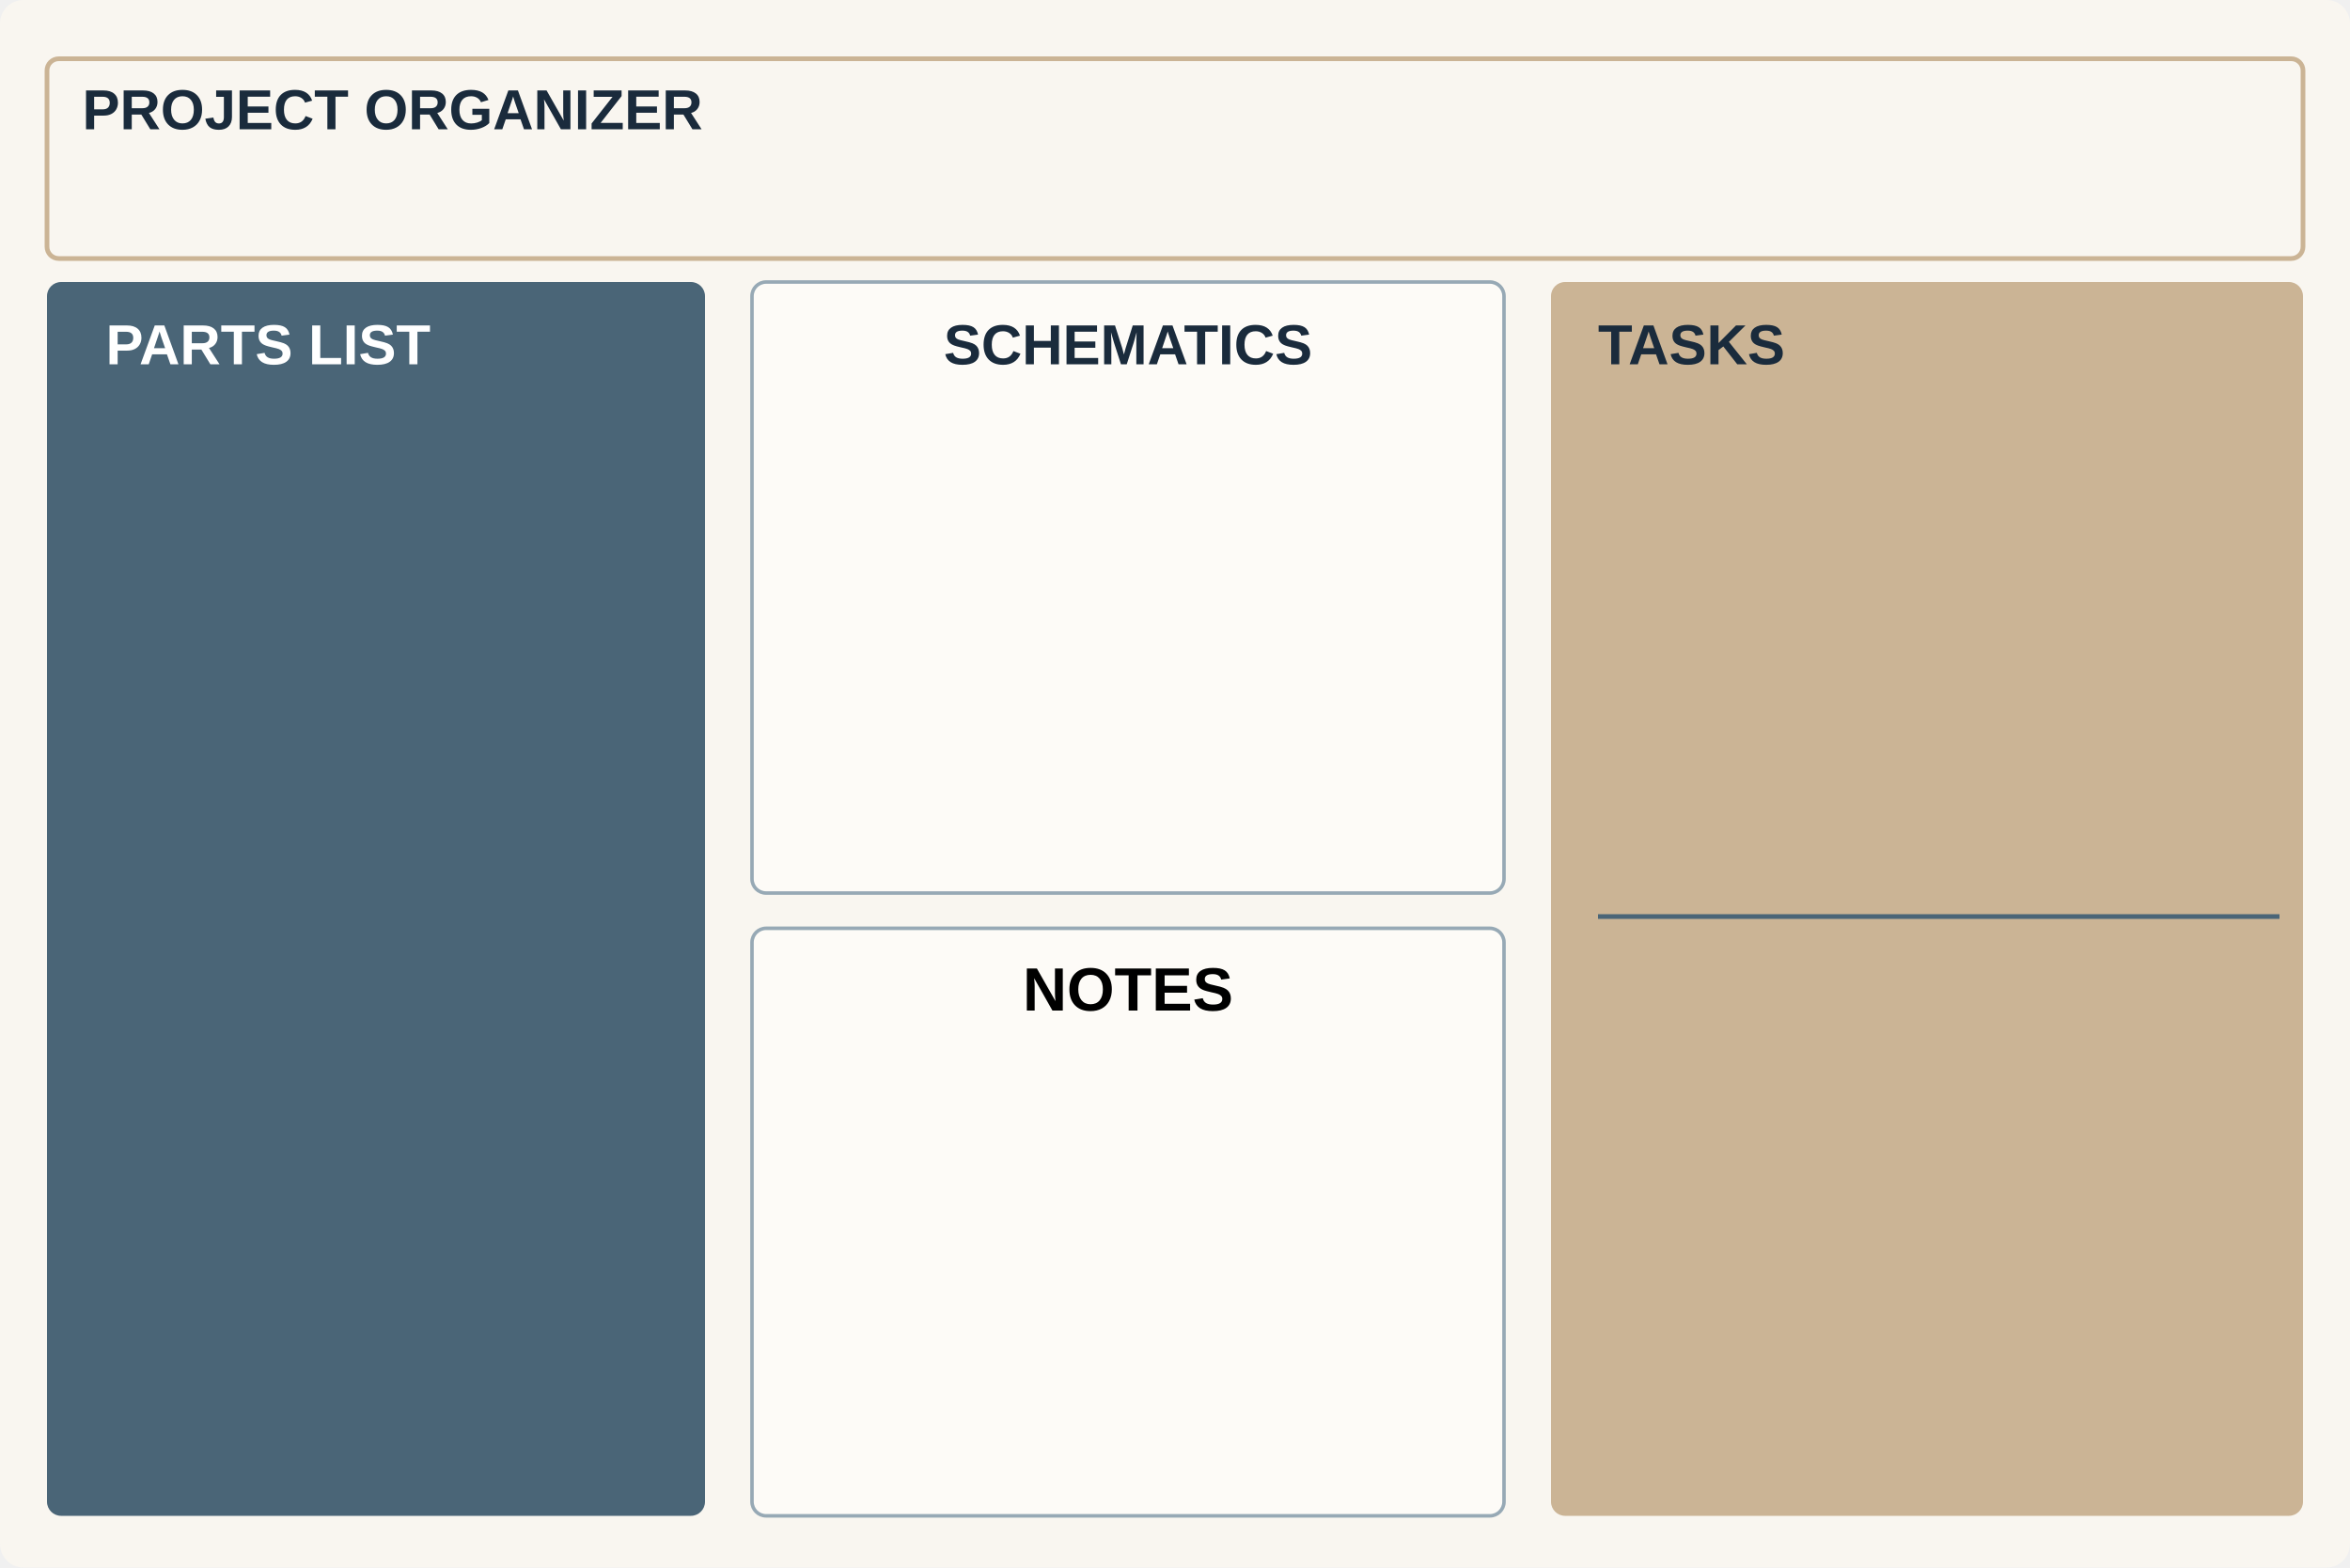
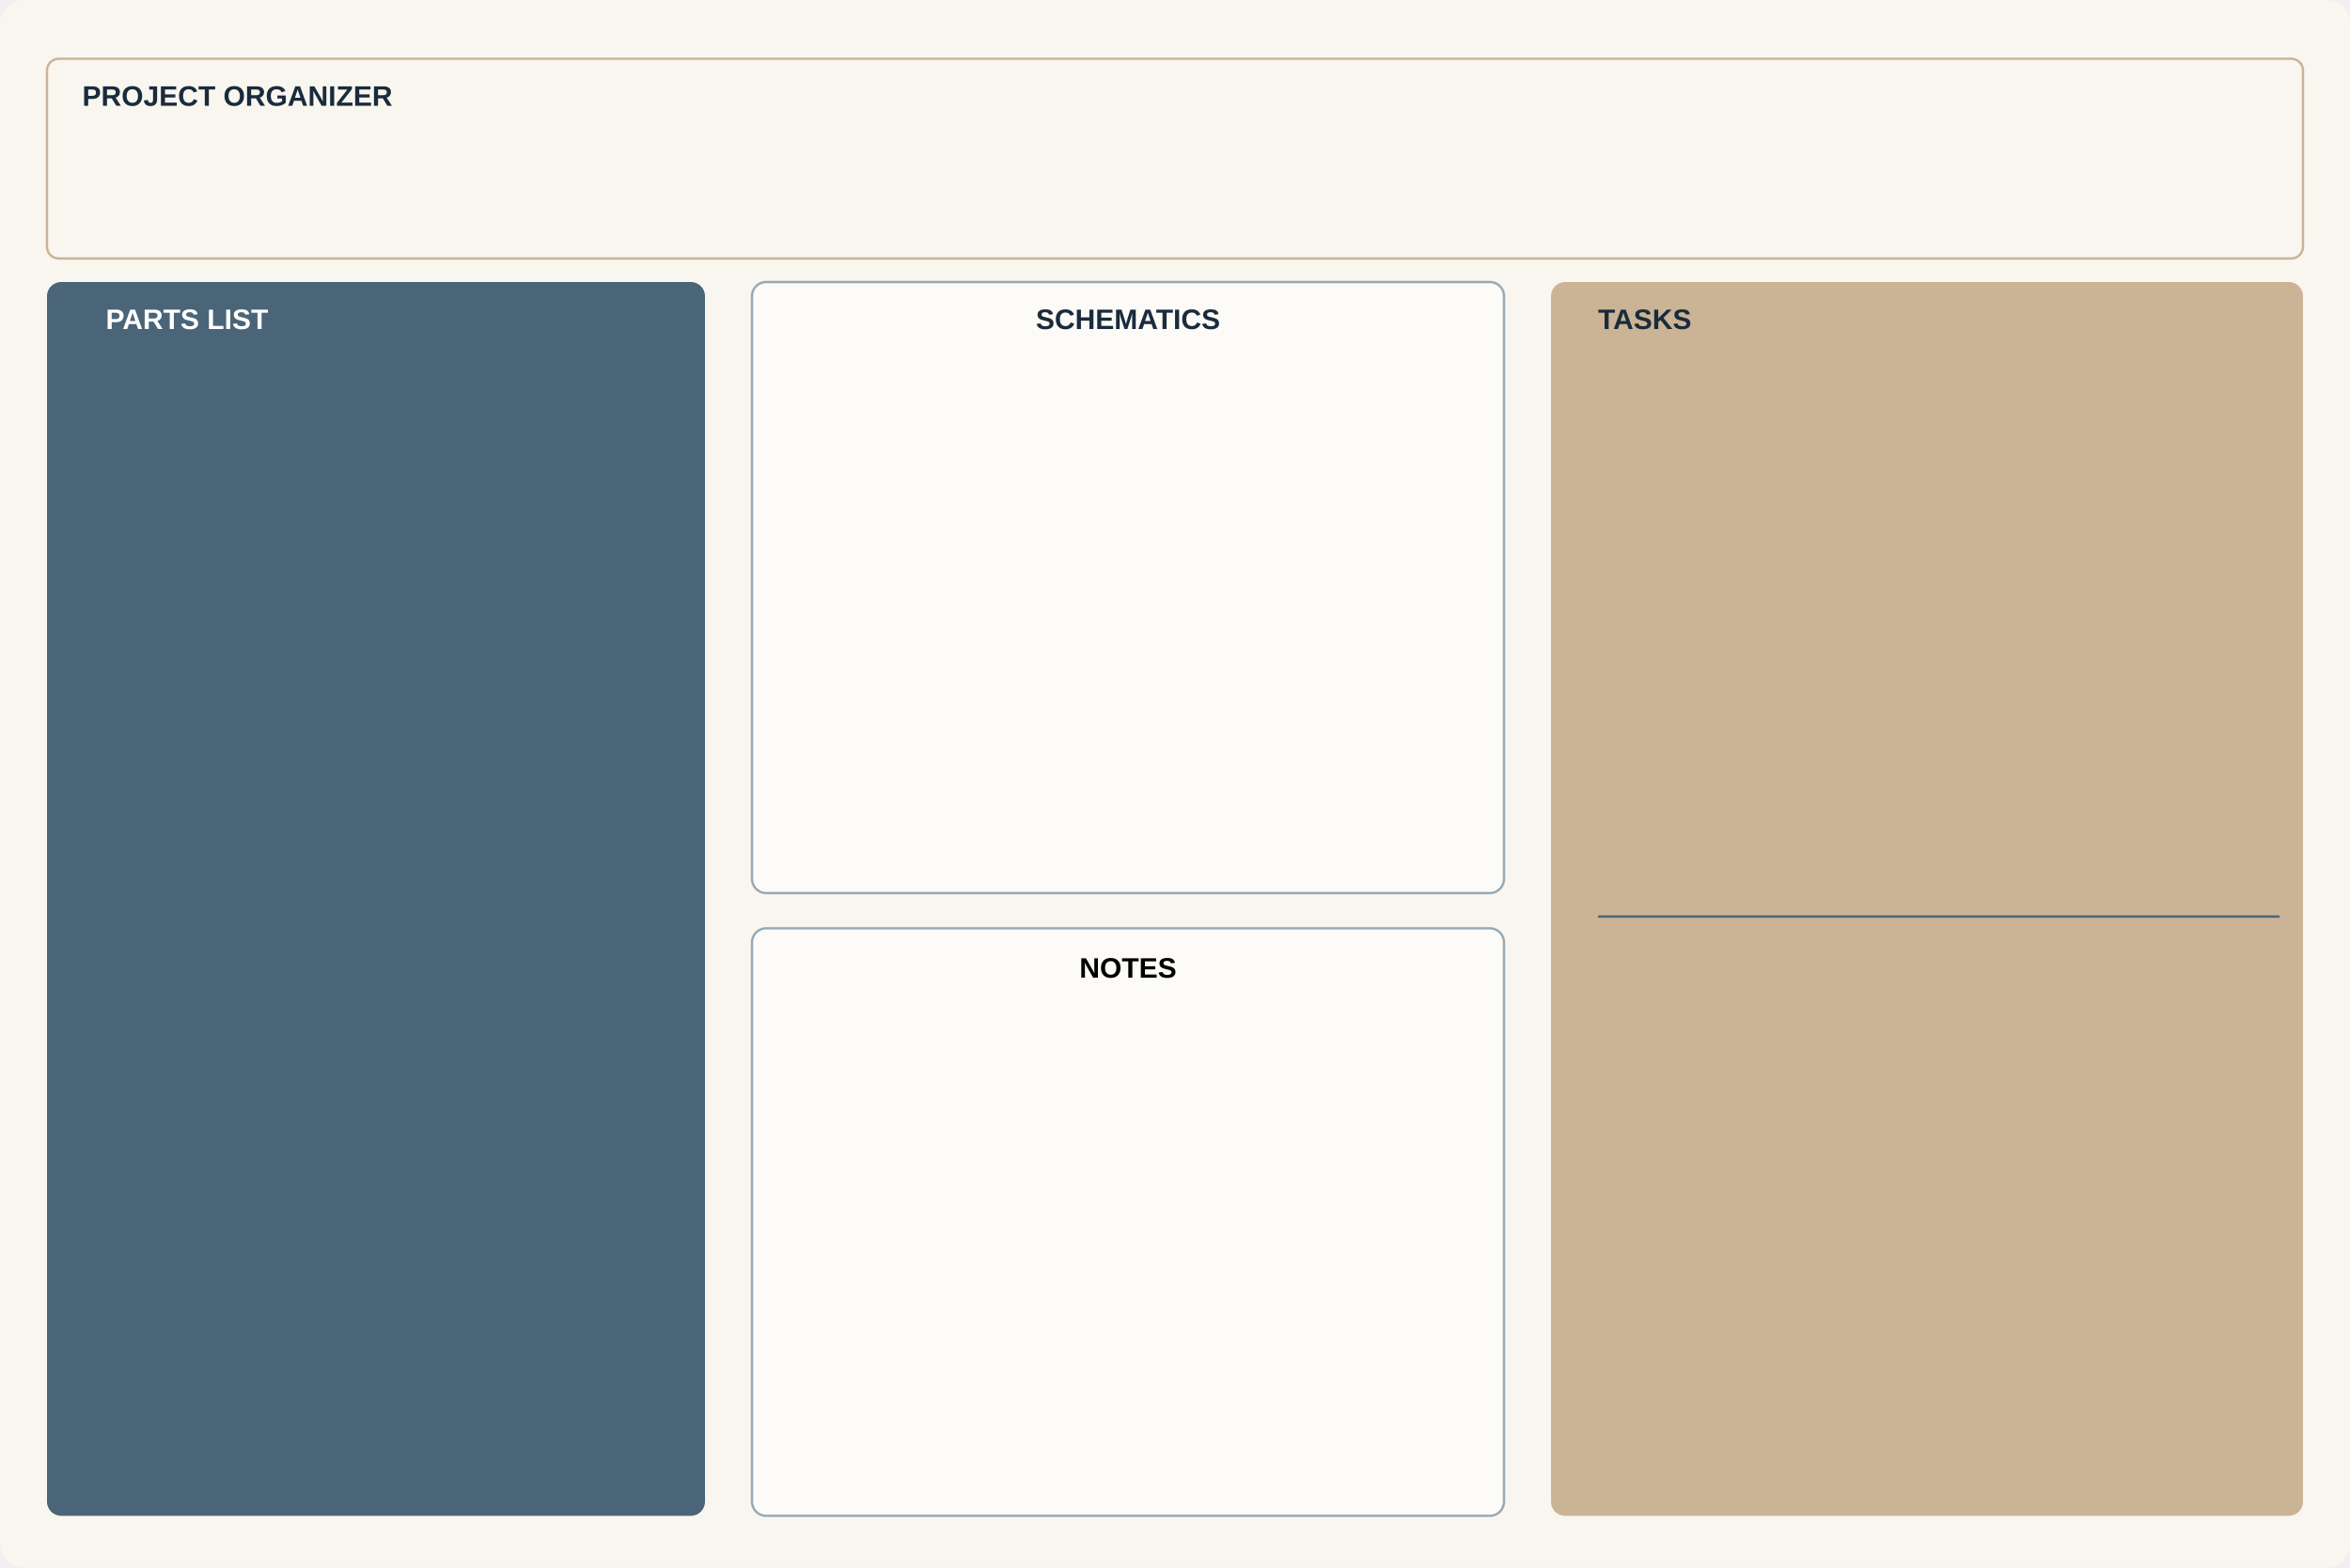
<svg xmlns="http://www.w3.org/2000/svg" viewBox="0 0 1000 667" preserveAspectRatio="none">
  <rect x="0" y="0" width="1000" height="667" fill="#F9F6F0" rx="10" />
-   <rect x="20" y="25" width="960" height="85" fill="none" stroke="#CBB495" stroke-width="2" rx="5" />
-   <text x="35" y="55" font-family="Arial, sans-serif" font-size="24" font-weight="bold" fill="#1A2B3C">PROJECT ORGANIZER</text>
-   <rect x="20" y="120" width="280" height="525" fill="#4A6577" rx="6" />
-   <text x="45" y="155" font-family="Arial, sans-serif" font-size="24" font-weight="bold" fill="#FFFFFF">PARTS LIST</text>
-   <rect x="320" y="120" width="320" height="260" fill="#FDFBF7" stroke="#97A9B5" stroke-width="1.5" rx="6" />
-   <text x="480" y="155" font-family="Arial, sans-serif" font-size="24" font-weight="bold" fill="#1A2B3C" text-anchor="middle">SCHEMATICS</text>
-   <rect x="660" y="120" width="320" height="525" fill="#CBB495" rx="6" />
-   <text x="680" y="155" font-family="Arial, sans-serif" font-size="24" font-weight="bold" fill="#1A2B3C">TASKS</text>
-   <line x1="680" y1="390" x2="970" y2="390" stroke="#4A6577" stroke-width="2" />
-   <rect x="320" y="395" width="320" height="250" fill="#FDFBF7" stroke="#97A9B5" stroke-width="1.5" rx="6" />
-   <text x="480" y="430" font-family="Arial, sans-serif" font-size="26" font-weight="bold" fill="#A2B3C" text-anchor="middle">NOTES</text>
+   <rect x="20" y="25" width="960" height="85" fill="none" stroke="#CBB495" stroke-width="1" rx="5" vector-effect="non-scaling-stroke" />
+   <text x="35" y="45" font-family="Arial, sans-serif" font-size="1em" textLength="18em" lengthAdjust="spacingAndGlyphs" font-weight="bold" fill="#1A2B3C">PROJECT ORGANIZER</text>
+   <rect x="20" y="120" width="280" height="525" fill="#4A6577" rx="6" vector-effect="non-scaling-stroke" />
+   <text x="45" y="140" font-family="Arial, sans-serif" textLength="11em" lengthAdjust="spacingAndGlyphs" font-weight="bold" fill="#FFFFFF">PARTS LIST</text>
+   <rect x="320" y="120" width="320" height="260" fill="#FDFBF7" stroke="#97A9B5" stroke-width="1" rx="6" vector-effect="non-scaling-stroke" />
+   <text x="480" y="140" font-family="Arial, sans-serif" font-size="1em" textLength="11em" lengthAdjust="spacingAndGlyphs" font-weight="bold" fill="#1A2B3C" text-anchor="middle">SCHEMATICS</text>
+   <rect x="660" y="120" width="320" height="525" fill="#CBB495" rx="6" vector-effect="non-scaling-stroke" />
+   <text x="680" y="140" font-family="Arial, sans-serif" font-size="1em" textLength="6em" lengthAdjust="spacingAndGlyphs" font-weight="bold" fill="#1A2B3C">TASKS</text>
+   <line x1="680" y1="390" x2="970" y2="390" stroke="#4A6577" stroke-width="1" vector-effect="non-scaling-stroke" />
+   <rect x="320" y="395" width="320" height="250" fill="#FDFBF7" stroke="#97A9B5" stroke-width="1" rx="6" vector-effect="non-scaling-stroke" />
+   <text x="480" y="416" font-family="Arial, sans-serif" font-size="1em" textLength="6em" lengthAdjust="spacingAndGlyphs" font-weight="bold" fill="#A2B3C" text-anchor="middle">NOTES</text>
</svg>
